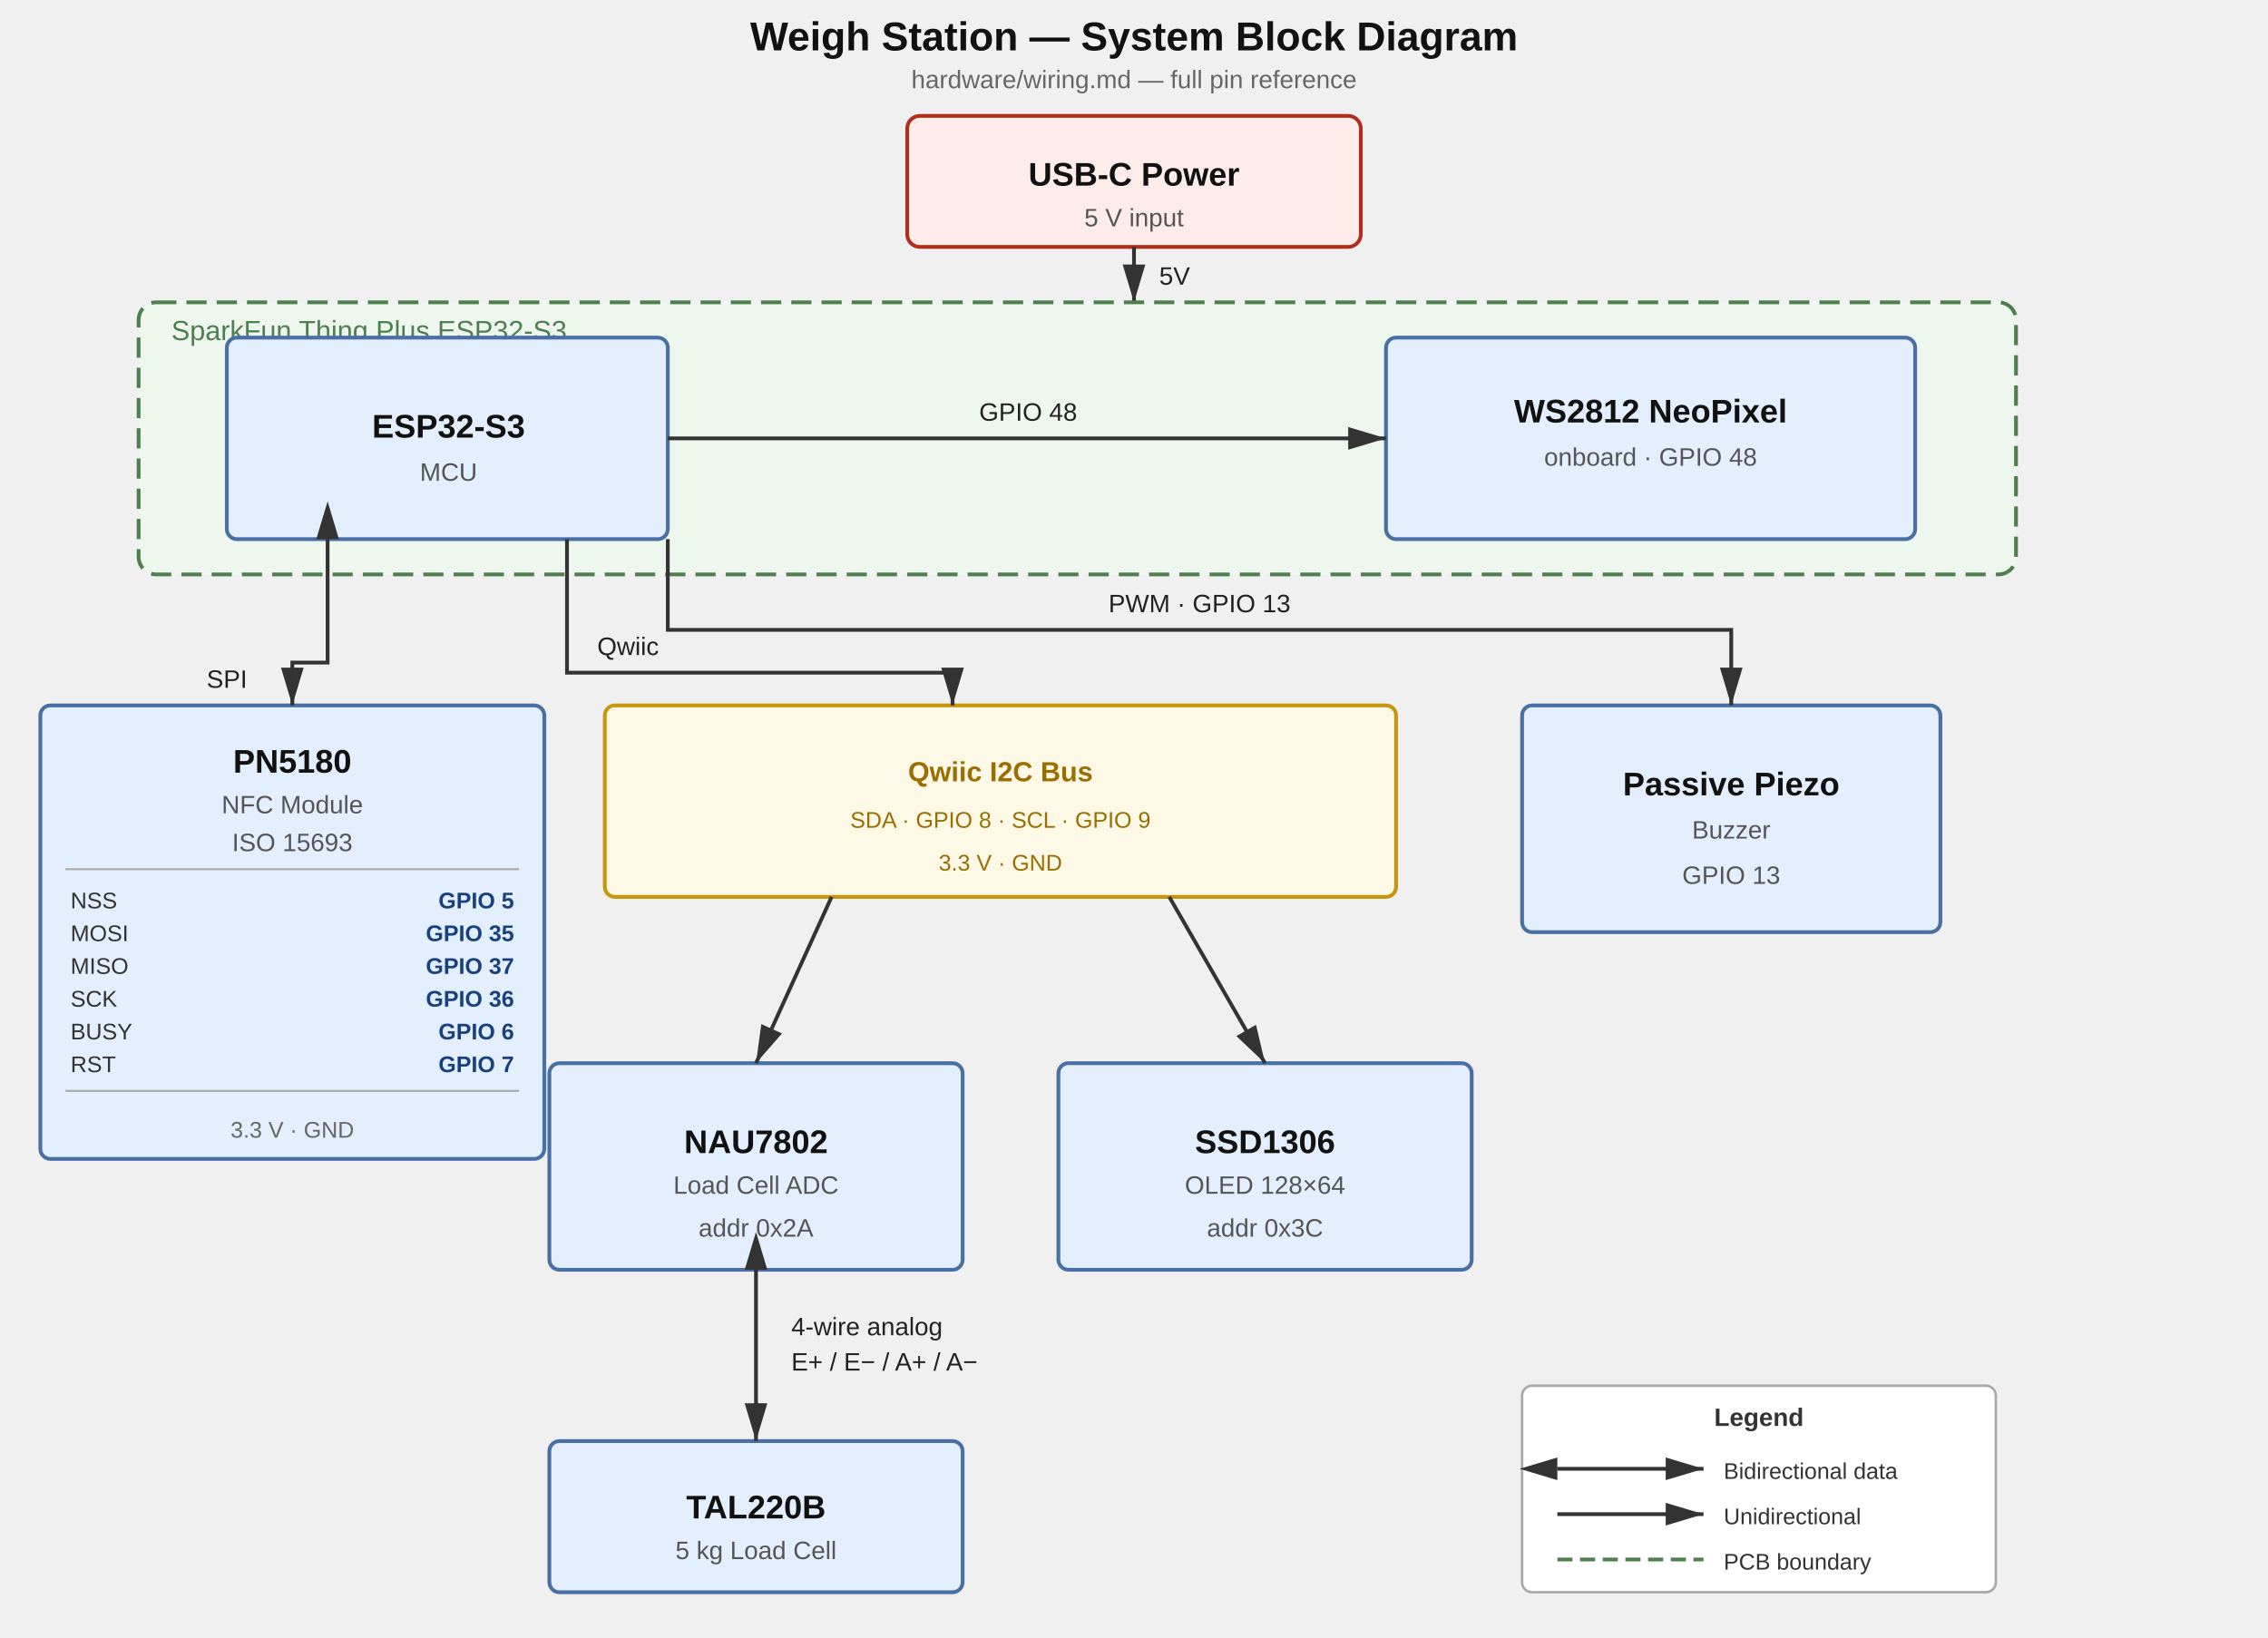
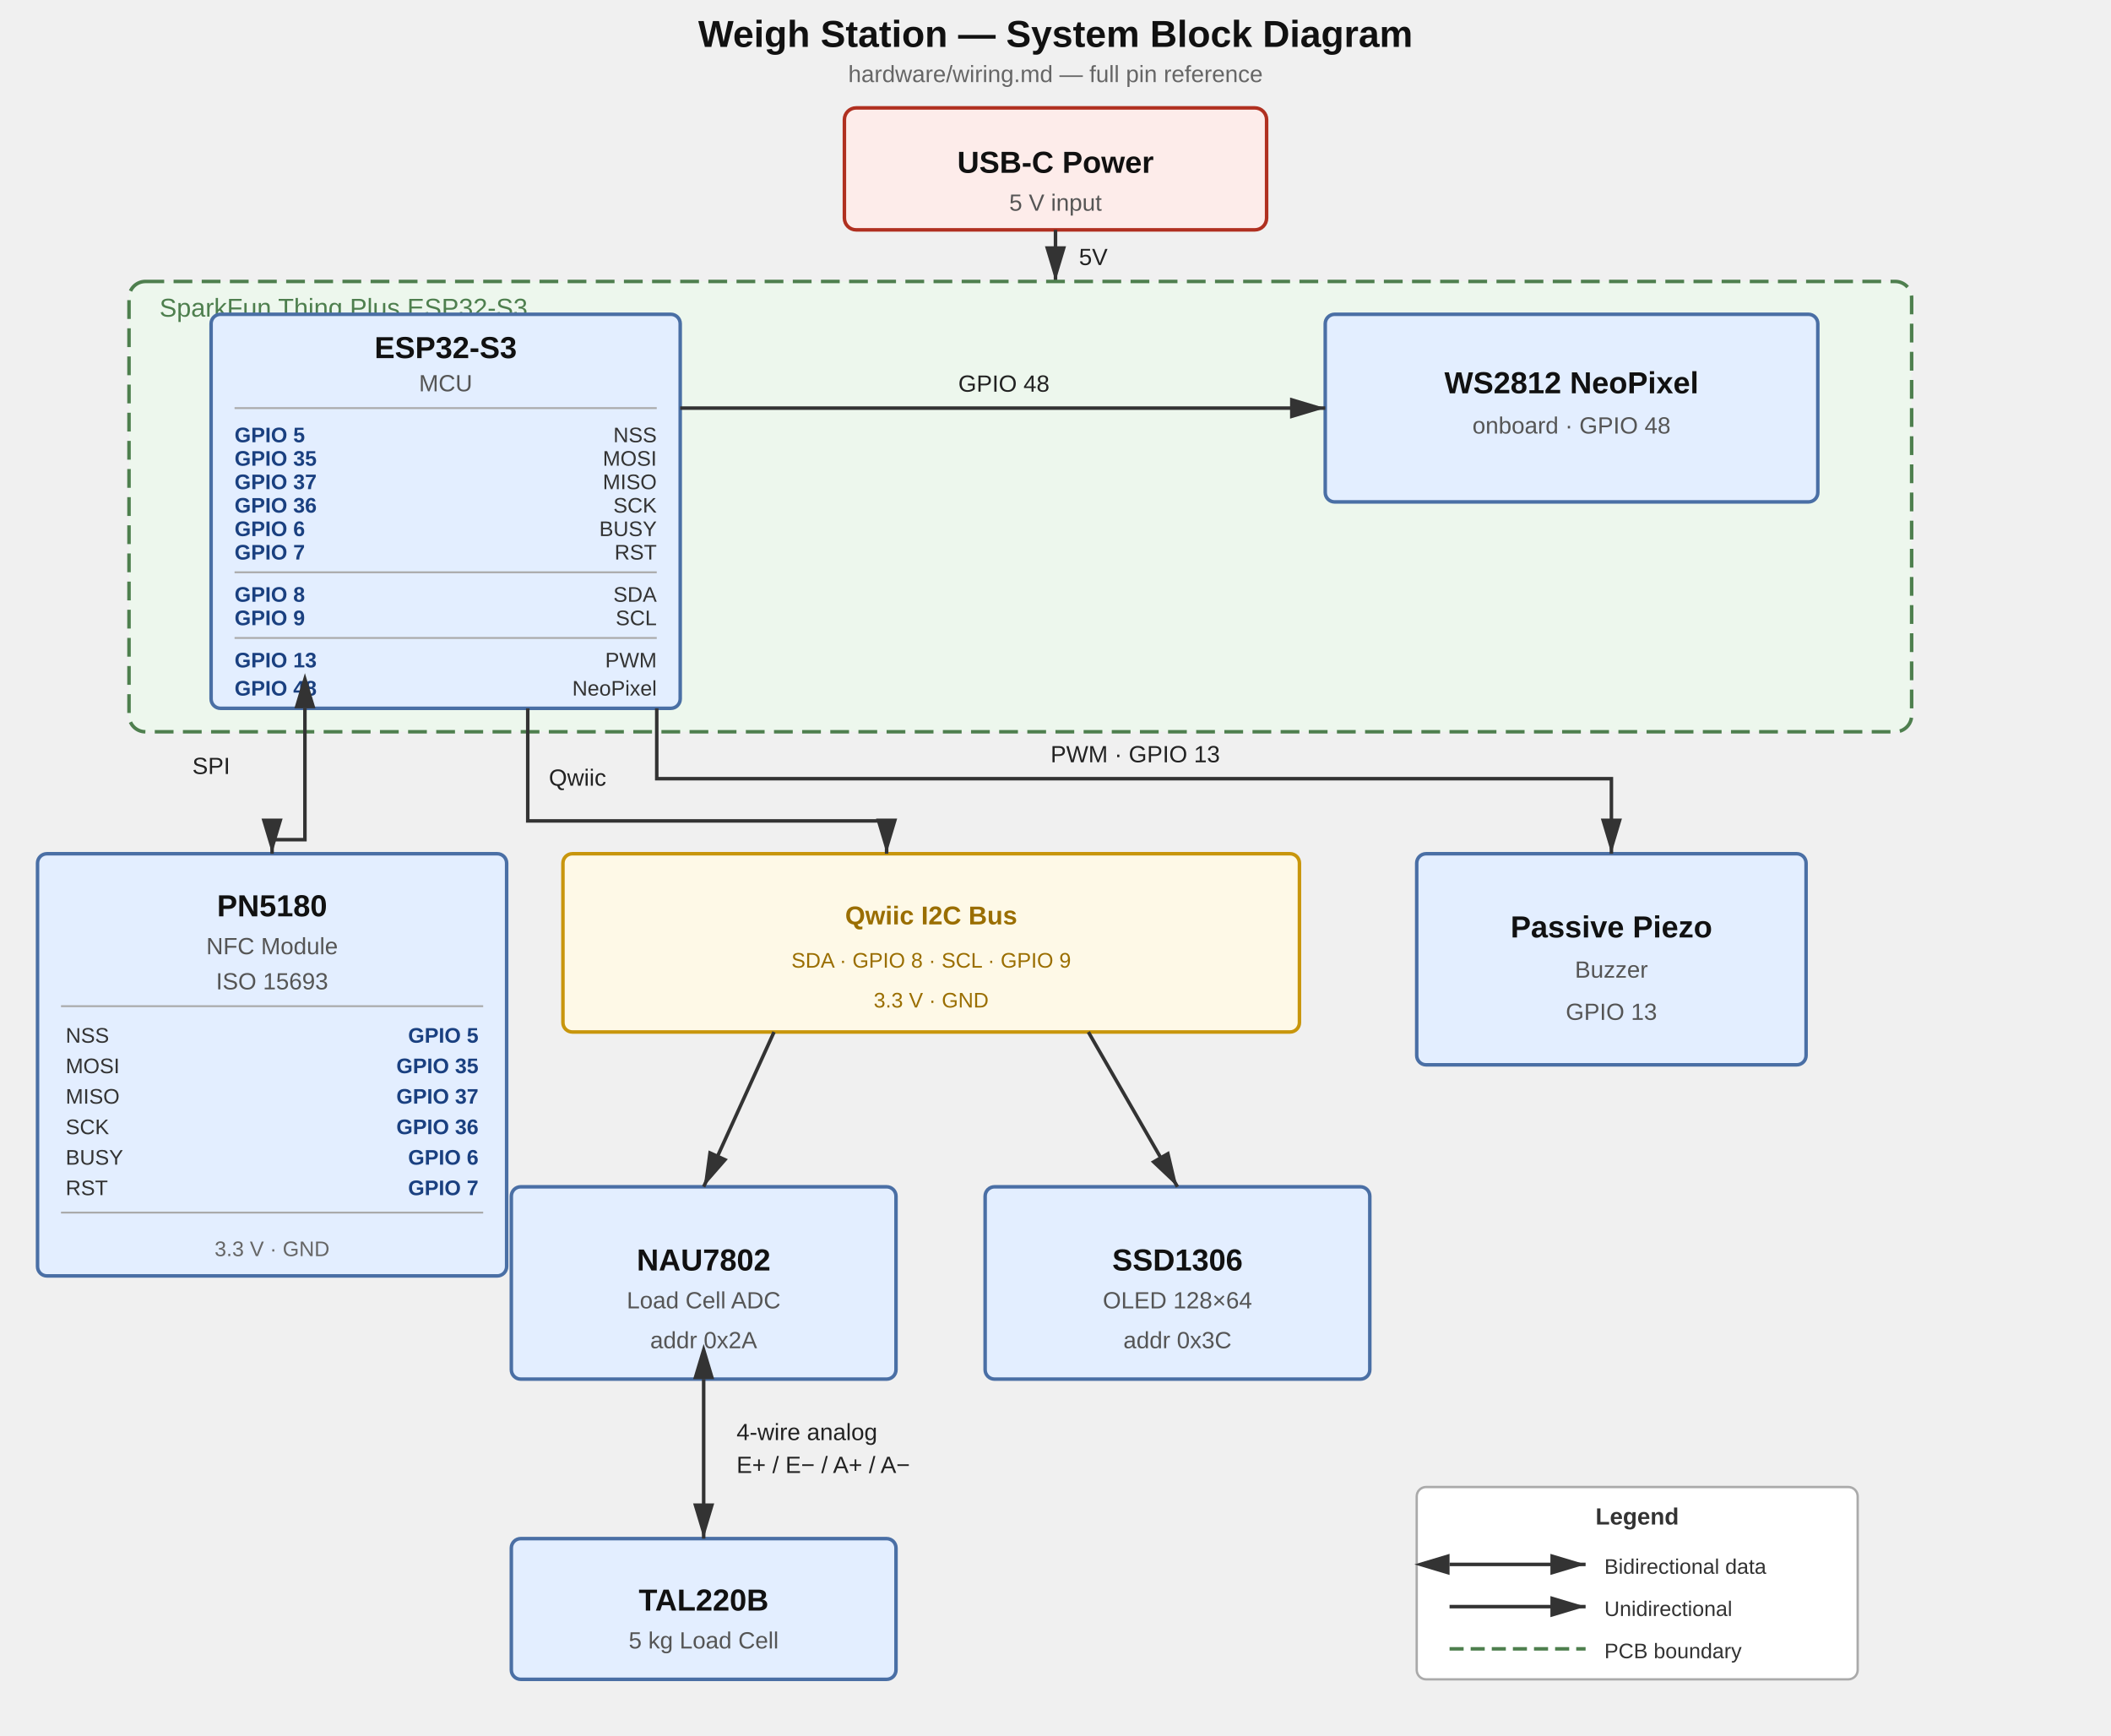
- <svg xmlns="http://www.w3.org/2000/svg" viewBox="0 0 900 650">
+ <svg xmlns="http://www.w3.org/2000/svg" viewBox="0 0 900 740">
  <defs>
    <marker id="ah" viewBox="0 0 10 6" markerWidth="10" markerHeight="6" refX="10" refY="3" orient="auto">
      <path d="M0,0 L10,3 L0,6 Z" fill="#333" />
    </marker>
    <marker id="ah0" viewBox="0 0 10 6" markerWidth="10" markerHeight="6" refX="0" refY="3" orient="auto-start-reverse">
      <path d="M0,0 L10,3 L0,6 Z" fill="#333" />
    </marker>
  </defs>
  <style>
  text { font-family: Arial, Helvetica, sans-serif; }
  .block  { fill: #e3eeff; stroke: #4a6fa5; stroke-width: 1.5; }
  .pwr    { fill: #fdecea; stroke: #b03020; stroke-width: 1.5; }
  .board  { fill: #edf7ed; stroke: #4e7f4e; stroke-width: 1.5; stroke-dasharray: 8,4; }
  .bus    { fill: #fef9e7; stroke: #c8960c; stroke-width: 1.5; }
  .legend { fill: white;   stroke: #aaa;    stroke-width: 1; }
  .sep    { stroke: #aaa; stroke-width: 0.8; fill: none; }

  .w1  { stroke: #333; stroke-width: 1.5; fill: none; marker-end: url(#ah); }
  .w2  { stroke: #333; stroke-width: 1.5; fill: none;
          marker-end: url(#ah); marker-start: url(#ah0); }

  .t-page  { font-size: 16px; font-weight: bold; fill: #111; text-anchor: middle; }
  .t-sub   { font-size: 10px; fill: #666; text-anchor: middle; }
  .t-main  { font-size: 13px; font-weight: bold; fill: #111;
              text-anchor: middle; dominant-baseline: middle; }
  .t-sm    { font-size: 10px; fill: #555;
              text-anchor: middle; dominant-baseline: middle; }
  .t-board { font-size: 11px; fill: #4e7f4e; }
  .t-bus   { font-size: 11px; font-weight: bold; fill: #9a6e00;
              text-anchor: middle; dominant-baseline: middle; }
  .t-bus2  { font-size:  9px; fill: #9a6e00;
              text-anchor: middle; dominant-baseline: middle; }
  .t-wire  { font-size: 10px; fill: #222; }
  .t-wirec { font-size: 10px; fill: #222; text-anchor: middle; }
  .t-lgnd  { font-size:  9px; fill: #333; }
  .t-lgnd-h { font-size: 10px; font-weight: bold; fill: #333; text-anchor: middle; }
  .t-pin-l { font-size: 9px; fill: #333; text-anchor: start; dominant-baseline: middle; }
  .t-pin-r { font-size: 9px; fill: #1a4080; font-weight: bold;
              text-anchor: end; dominant-baseline: middle; }
  .t-pin-c { font-size: 9px; fill: #666; text-anchor: middle; dominant-baseline: middle; }
+   .t-gpio  { font-size: 9px; fill: #1a4080; font-weight: bold;
+               text-anchor: start; dominant-baseline: middle; }
+   .t-sig   { font-size: 9px; fill: #333;
+               text-anchor: end; dominant-baseline: middle; }
</style>
  <text x="450" y="20" class="t-page">Weigh Station — System Block Diagram</text>
  <text x="450" y="35" class="t-sub">hardware/wiring.md — full pin reference</text>
  <rect x="360" y="46" width="180" height="52" rx="5" class="pwr" />
  <text x="450" y="70" class="t-main">USB-C Power</text>
  <text x="450" y="87" class="t-sm">5 V input</text>
  <line x1="450" y1="98" x2="450" y2="120" class="w1" />
  <text x="460" y="113" class="t-wire">5V</text>
-   <rect x="55" y="120" width="745" height="108" rx="7" class="board" />
+   <rect x="55" y="120" width="760" height="192" rx="7" class="board" />
  <text x="68" y="135" class="t-board">SparkFun Thing Plus ESP32-S3</text>
-   <rect x="90" y="134" width="175" height="80" rx="4" class="block" />
-   <text x="178" y="170" class="t-main">ESP32-S3</text>
-   <text x="178" y="188" class="t-sm">MCU</text>
-   <rect x="550" y="134" width="210" height="80" rx="4" class="block" />
-   <text x="655" y="164" class="t-main">WS2812 NeoPixel</text>
-   <text x="655" y="182" class="t-sm">onboard · GPIO 48</text>
-   <line x1="265" y1="174" x2="550" y2="174" class="w1" />
-   <text x="408" y="167" class="t-wirec">GPIO 48</text>
-   <rect x="16" y="280" width="200" height="180" rx="4" class="block" />
-   <text x="116" y="303" class="t-main">PN5180</text>
-   <text x="116" y="320" class="t-sm">NFC Module</text>
-   <text x="116" y="335" class="t-sm">ISO 15693</text>
-   <line x1="26" y1="345" x2="206" y2="345" class="sep" />
-   <text x="28" y="358" class="t-pin-l">NSS</text>
-   <text x="204" y="358" class="t-pin-r">GPIO 5</text>
-   <text x="28" y="371" class="t-pin-l">MOSI</text>
-   <text x="204" y="371" class="t-pin-r">GPIO 35</text>
-   <text x="28" y="384" class="t-pin-l">MISO</text>
-   <text x="204" y="384" class="t-pin-r">GPIO 37</text>
-   <text x="28" y="397" class="t-pin-l">SCK</text>
-   <text x="204" y="397" class="t-pin-r">GPIO 36</text>
-   <text x="28" y="410" class="t-pin-l">BUSY</text>
-   <text x="204" y="410" class="t-pin-r">GPIO 6</text>
-   <text x="28" y="423" class="t-pin-l">RST</text>
-   <text x="204" y="423" class="t-pin-r">GPIO 7</text>
-   <line x1="26" y1="433" x2="206" y2="433" class="sep" />
-   <text x="116" y="449" class="t-pin-c">3.3 V · GND</text>
-   <path d="M 130 214 L 130 263 L 116 263 L 116 280" class="w2" />
-   <text x="82" y="273" class="t-wire">SPI</text>
-   <rect x="240" y="280" width="314" height="76" rx="4" class="bus" />
-   <text x="397" y="307" class="t-bus">Qwiic I2C Bus</text>
-   <text x="397" y="326" class="t-bus2">SDA · GPIO 8  ·  SCL · GPIO 9</text>
-   <text x="397" y="343" class="t-bus2">3.3 V · GND</text>
-   <path d="M 225 214 L 225 267 L 378 267 L 378 280" class="w1" />
-   <text x="237" y="260" class="t-wire">Qwiic</text>
-   <rect x="604" y="280" width="166" height="90" rx="4" class="block" />
-   <text x="687" y="312" class="t-main">Passive Piezo</text>
-   <text x="687" y="330" class="t-sm">Buzzer</text>
-   <text x="687" y="348" class="t-sm">GPIO 13</text>
-   <path d="M 265 214 L 265 250 L 687 250 L 687 280" class="w1" />
-   <text x="476" y="243" class="t-wirec">PWM · GPIO 13</text>
-   <rect x="218" y="422" width="164" height="82" rx="4" class="block" />
-   <text x="300" y="454" class="t-main">NAU7802</text>
-   <text x="300" y="471" class="t-sm">Load Cell ADC</text>
-   <text x="300" y="488" class="t-sm">addr 0x2A</text>
-   <rect x="420" y="422" width="164" height="82" rx="4" class="block" />
-   <text x="502" y="454" class="t-main">SSD1306</text>
-   <text x="502" y="471" class="t-sm">OLED 128×64</text>
-   <text x="502" y="488" class="t-sm">addr 0x3C</text>
-   <line x1="330" y1="356" x2="300" y2="422" class="w1" />
-   <line x1="464" y1="356" x2="502" y2="422" class="w1" />
-   <rect x="218" y="572" width="164" height="60" rx="4" class="block" />
-   <text x="300" y="599" class="t-main">TAL220B</text>
-   <text x="300" y="616" class="t-sm">5 kg Load Cell</text>
-   <line x1="300" y1="504" x2="300" y2="572" class="w2" />
-   <text x="314" y="530" class="t-wire">4-wire analog</text>
-   <text x="314" y="544" class="t-wire">E+ / E− / A+ / A−</text>
-   <rect x="604" y="550" width="188" height="82" rx="4" class="legend" />
-   <text x="698" y="566" class="t-lgnd-h">Legend</text>
-   <line x1="618" y1="583" x2="676" y2="583" style="stroke:#333;stroke-width:1.5;fill:none;marker-end:url(#ah);marker-start:url(#ah0);" />
-   <text x="684" y="587" class="t-lgnd">Bidirectional data</text>
-   <line x1="618" y1="601" x2="676" y2="601" style="stroke:#333;stroke-width:1.5;fill:none;marker-end:url(#ah);" />
-   <text x="684" y="605" class="t-lgnd">Unidirectional</text>
-   <line x1="618" y1="619" x2="676" y2="619" style="stroke:#4e7f4e;stroke-width:1.5;stroke-dasharray:6,3;fill:none;" />
-   <text x="684" y="623" class="t-lgnd">PCB boundary</text>
+   <rect x="90" y="134" width="200" height="168" rx="4" class="block" />
+   <text x="190" y="149" class="t-main">ESP32-S3</text>
+   <text x="190" y="164" class="t-sm">MCU</text>
+   <line x1="100" y1="174" x2="280" y2="174" class="sep" />
+   <text x="100" y="186" class="t-gpio">GPIO 5</text>
+   <text x="280" y="186" class="t-sig">NSS</text>
+   <text x="100" y="196" class="t-gpio">GPIO 35</text>
+   <text x="280" y="196" class="t-sig">MOSI</text>
+   <text x="100" y="206" class="t-gpio">GPIO 37</text>
+   <text x="280" y="206" class="t-sig">MISO</text>
+   <text x="100" y="216" class="t-gpio">GPIO 36</text>
+   <text x="280" y="216" class="t-sig">SCK</text>
+   <text x="100" y="226" class="t-gpio">GPIO 6</text>
+   <text x="280" y="226" class="t-sig">BUSY</text>
+   <text x="100" y="236" class="t-gpio">GPIO 7</text>
+   <text x="280" y="236" class="t-sig">RST</text>
+   <line x1="100" y1="244" x2="280" y2="244" class="sep" />
+   <text x="100" y="254" class="t-gpio">GPIO 8</text>
+   <text x="280" y="254" class="t-sig">SDA</text>
+   <text x="100" y="264" class="t-gpio">GPIO 9</text>
+   <text x="280" y="264" class="t-sig">SCL</text>
+   <line x1="100" y1="272" x2="280" y2="272" class="sep" />
+   <text x="100" y="282" class="t-gpio">GPIO 13</text>
+   <text x="280" y="282" class="t-sig">PWM</text>
+   <text x="100" y="294" class="t-gpio">GPIO 48</text>
+   <text x="280" y="294" class="t-sig">NeoPixel</text>
+   <rect x="565" y="134" width="210" height="80" rx="4" class="block" />
+   <text x="670" y="164" class="t-main">WS2812 NeoPixel</text>
+   <text x="670" y="182" class="t-sm">onboard · GPIO 48</text>
+   <line x1="290" y1="174" x2="565" y2="174" class="w1" />
+   <text x="428" y="167" class="t-wirec">GPIO 48</text>
+   <rect x="16" y="364" width="200" height="180" rx="4" class="block" />
+   <text x="116" y="387" class="t-main">PN5180</text>
+   <text x="116" y="404" class="t-sm">NFC Module</text>
+   <text x="116" y="419" class="t-sm">ISO 15693</text>
+   <line x1="26" y1="429" x2="206" y2="429" class="sep" />
+   <text x="28" y="442" class="t-pin-l">NSS</text>
+   <text x="204" y="442" class="t-pin-r">GPIO 5</text>
+   <text x="28" y="455" class="t-pin-l">MOSI</text>
+   <text x="204" y="455" class="t-pin-r">GPIO 35</text>
+   <text x="28" y="468" class="t-pin-l">MISO</text>
+   <text x="204" y="468" class="t-pin-r">GPIO 37</text>
+   <text x="28" y="481" class="t-pin-l">SCK</text>
+   <text x="204" y="481" class="t-pin-r">GPIO 36</text>
+   <text x="28" y="494" class="t-pin-l">BUSY</text>
+   <text x="204" y="494" class="t-pin-r">GPIO 6</text>
+   <text x="28" y="507" class="t-pin-l">RST</text>
+   <text x="204" y="507" class="t-pin-r">GPIO 7</text>
+   <line x1="26" y1="517" x2="206" y2="517" class="sep" />
+   <text x="116" y="533" class="t-pin-c">3.3 V · GND</text>
+   <path d="M 130 302 L 130 358 L 116 358 L 116 364" class="w2" />
+   <text x="82" y="330" class="t-wire">SPI</text>
+   <rect x="240" y="364" width="314" height="76" rx="4" class="bus" />
+   <text x="397" y="391" class="t-bus">Qwiic I2C Bus</text>
+   <text x="397" y="410" class="t-bus2">SDA · GPIO 8  ·  SCL · GPIO 9</text>
+   <text x="397" y="427" class="t-bus2">3.3 V · GND</text>
+   <path d="M 225 302 L 225 350 L 378 350 L 378 364" class="w1" />
+   <text x="234" y="335" class="t-wire">Qwiic</text>
+   <rect x="604" y="364" width="166" height="90" rx="4" class="block" />
+   <text x="687" y="396" class="t-main">Passive Piezo</text>
+   <text x="687" y="414" class="t-sm">Buzzer</text>
+   <text x="687" y="432" class="t-sm">GPIO 13</text>
+   <path d="M 280 302 L 280 332 L 687 332 L 687 364" class="w1" />
+   <text x="484" y="325" class="t-wirec">PWM · GPIO 13</text>
+   <rect x="218" y="506" width="164" height="82" rx="4" class="block" />
+   <text x="300" y="538" class="t-main">NAU7802</text>
+   <text x="300" y="555" class="t-sm">Load Cell ADC</text>
+   <text x="300" y="572" class="t-sm">addr 0x2A</text>
+   <rect x="420" y="506" width="164" height="82" rx="4" class="block" />
+   <text x="502" y="538" class="t-main">SSD1306</text>
+   <text x="502" y="555" class="t-sm">OLED 128×64</text>
+   <text x="502" y="572" class="t-sm">addr 0x3C</text>
+   <line x1="330" y1="440" x2="300" y2="506" class="w1" />
+   <line x1="464" y1="440" x2="502" y2="506" class="w1" />
+   <rect x="218" y="656" width="164" height="60" rx="4" class="block" />
+   <text x="300" y="683" class="t-main">TAL220B</text>
+   <text x="300" y="700" class="t-sm">5 kg Load Cell</text>
+   <line x1="300" y1="588" x2="300" y2="656" class="w2" />
+   <text x="314" y="614" class="t-wire">4-wire analog</text>
+   <text x="314" y="628" class="t-wire">E+ / E− / A+ / A−</text>
+   <rect x="604" y="634" width="188" height="82" rx="4" class="legend" />
+   <text x="698" y="650" class="t-lgnd-h">Legend</text>
+   <line x1="618" y1="667" x2="676" y2="667" style="stroke:#333;stroke-width:1.5;fill:none;marker-end:url(#ah);marker-start:url(#ah0);" />
+   <text x="684" y="671" class="t-lgnd">Bidirectional data</text>
+   <line x1="618" y1="685" x2="676" y2="685" style="stroke:#333;stroke-width:1.5;fill:none;marker-end:url(#ah);" />
+   <text x="684" y="689" class="t-lgnd">Unidirectional</text>
+   <line x1="618" y1="703" x2="676" y2="703" style="stroke:#4e7f4e;stroke-width:1.5;stroke-dasharray:6,3;fill:none;" />
+   <text x="684" y="707" class="t-lgnd">PCB boundary</text>
</svg>
